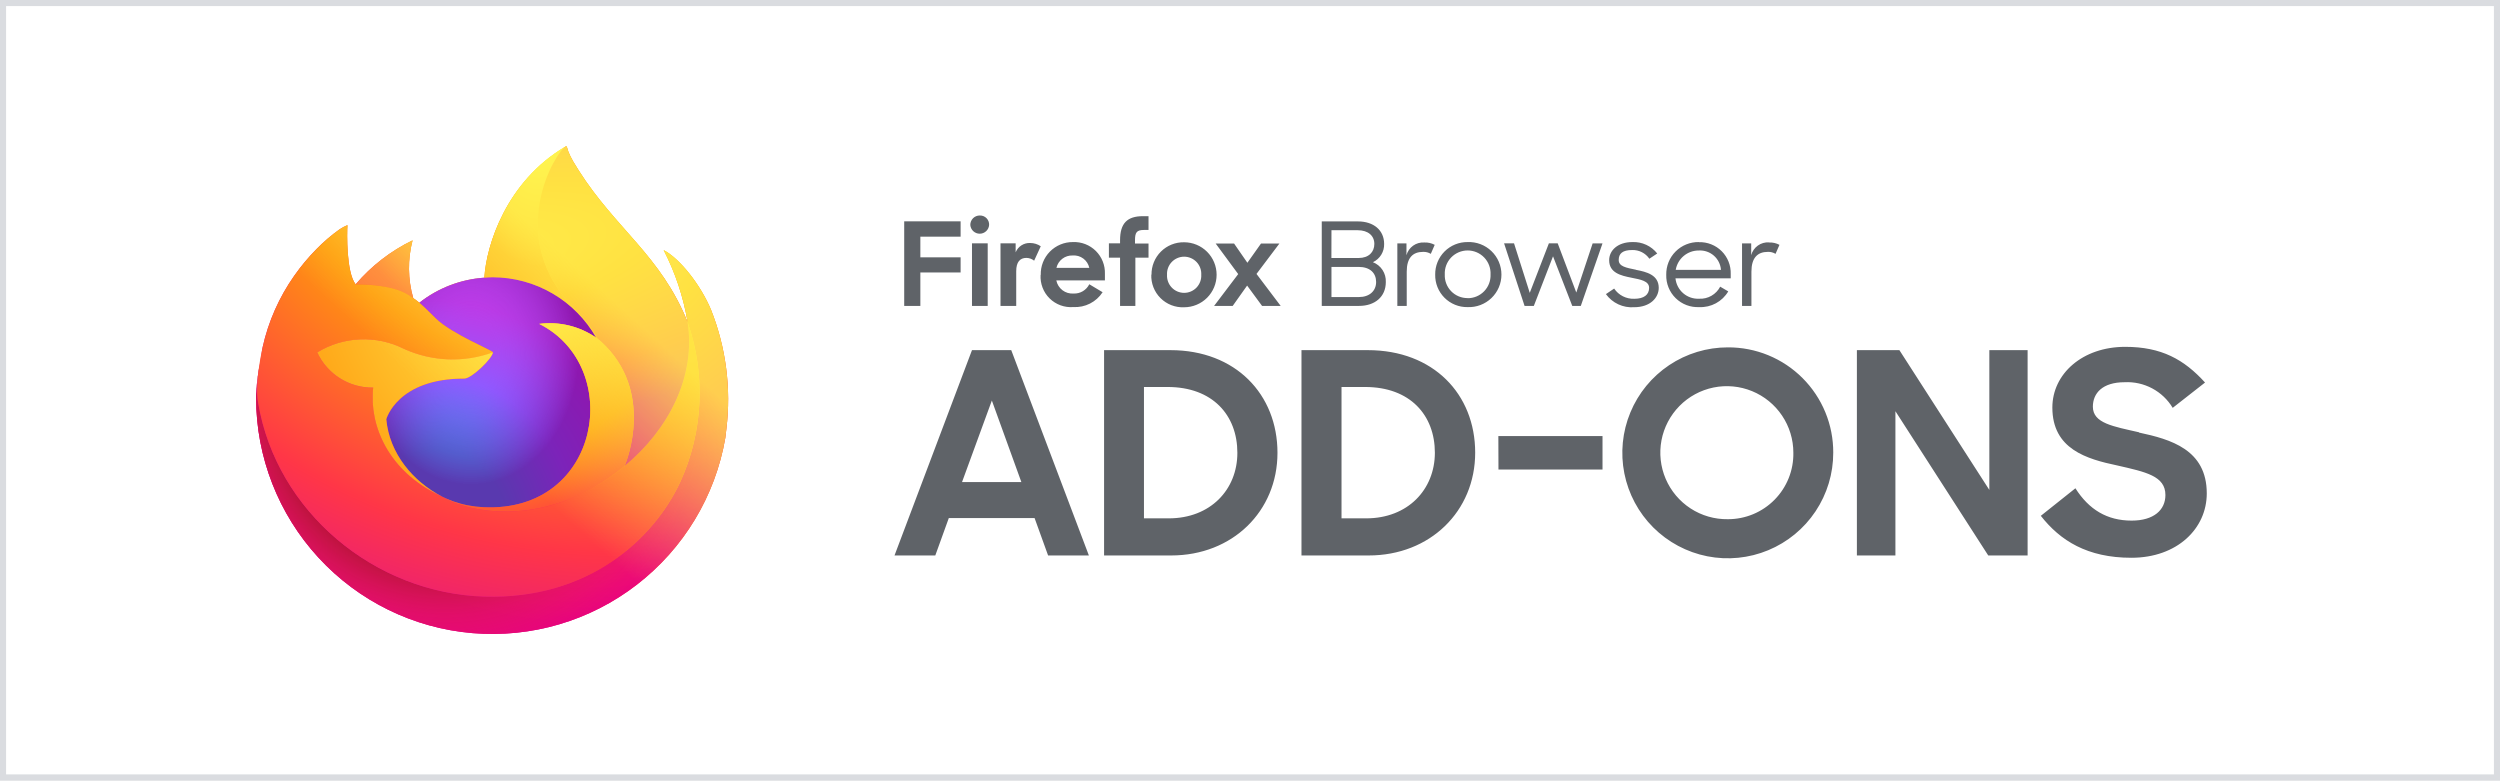
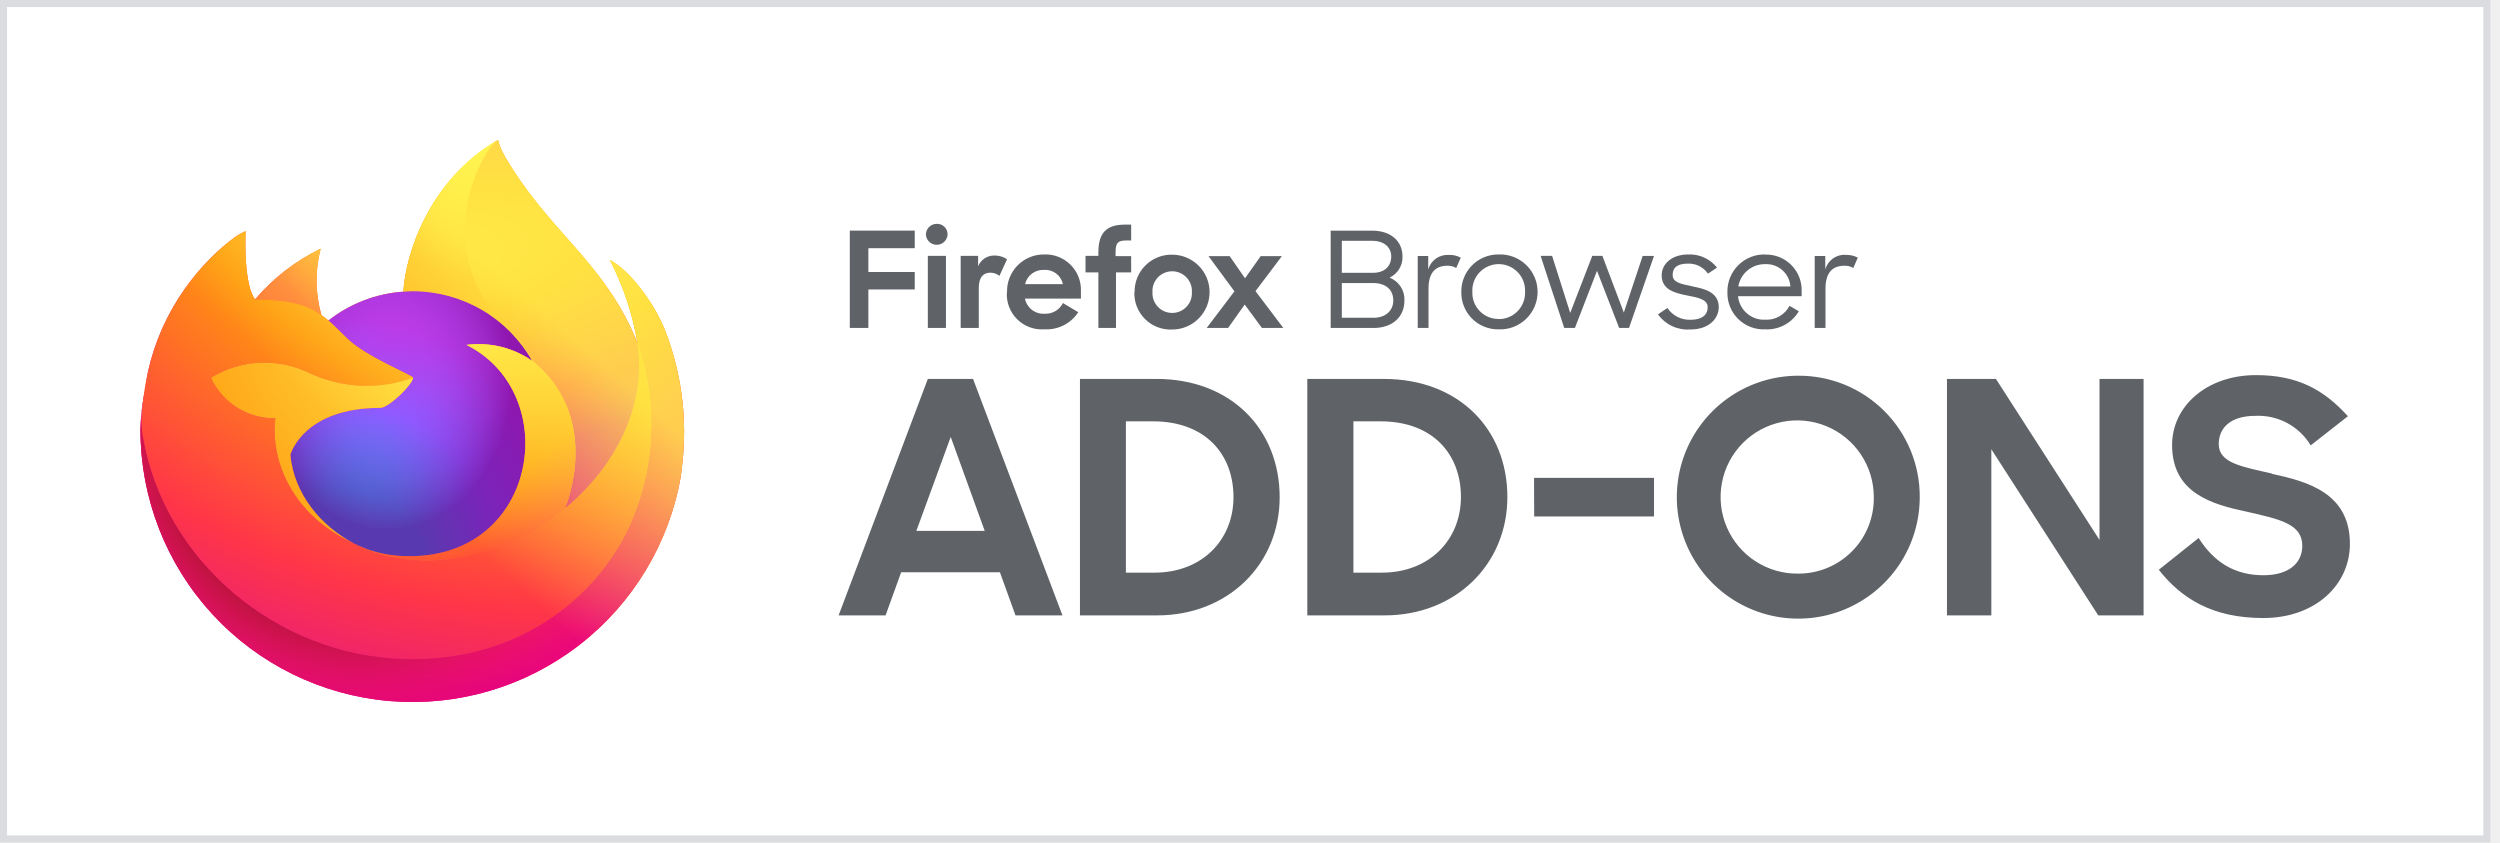
- <svg xmlns="http://www.w3.org/2000/svg" width="205" height="64" viewBox="0 0 205 64" fill="none">
-   <rect x="0.25" y="0.25" width="204.5" height="63.5" fill="white" />
-   <path d="M58.308 25.416C57.466 23.39 55.758 21.202 54.42 20.511C55.374 22.358 56.036 24.342 56.383 26.392L56.386 26.425C54.196 20.962 50.48 18.76 47.446 13.964C47.289 13.72 47.137 13.472 46.989 13.222C46.913 13.091 46.842 12.958 46.776 12.822C46.65 12.578 46.553 12.321 46.486 12.055C46.487 12.042 46.482 12.03 46.474 12.021C46.466 12.012 46.455 12.006 46.443 12.005C46.431 12.001 46.418 12.001 46.406 12.005C46.404 12.005 46.4 12.009 46.397 12.01C46.394 12.011 46.387 12.015 46.383 12.018L46.39 12.005C41.523 14.854 39.871 20.131 39.719 22.77C37.775 22.903 35.917 23.619 34.386 24.825C34.226 24.69 34.059 24.563 33.886 24.446C33.444 22.901 33.426 21.265 33.831 19.709C32.044 20.576 30.456 21.803 29.167 23.314H29.158C28.39 22.341 28.444 19.131 28.488 18.46C28.261 18.552 28.044 18.667 27.841 18.804C27.163 19.288 26.529 19.831 25.947 20.427C25.284 21.099 24.678 21.826 24.136 22.6V22.603V22.599C22.89 24.366 22.006 26.361 21.535 28.471L21.509 28.599C21.438 29.001 21.375 29.404 21.319 29.809C21.319 29.823 21.316 29.837 21.314 29.852C21.145 30.733 21.04 31.626 21 32.523V32.623C21.004 37.475 22.828 42.149 26.112 45.721C29.396 49.294 33.9 51.504 38.735 51.916C43.57 52.327 48.383 50.911 52.223 47.945C56.064 44.98 58.652 40.681 59.477 35.9C59.51 35.65 59.536 35.403 59.565 35.15C59.964 31.851 59.532 28.505 58.308 25.416ZM35.973 40.584C36.063 40.628 36.148 40.675 36.242 40.717L36.255 40.725C36.161 40.68 36.067 40.633 35.973 40.584ZM56.388 26.43V26.411L56.392 26.431L56.388 26.43Z" fill="url(#paint0_linear_236_2597)" />
-   <path d="M58.308 25.416C57.466 23.39 55.758 21.202 54.42 20.511C55.374 22.358 56.036 24.342 56.383 26.392V26.411L56.386 26.431C57.88 30.706 57.664 35.392 55.783 39.511C53.562 44.276 48.187 49.16 39.772 48.923C30.679 48.666 22.672 41.919 21.174 33.081C20.902 31.688 21.174 30.982 21.311 29.849C21.125 30.729 21.02 31.624 21 32.523V32.623C21.004 37.475 22.828 42.149 26.112 45.721C29.396 49.294 33.9 51.504 38.735 51.916C43.57 52.327 48.383 50.911 52.223 47.945C56.064 44.98 58.652 40.682 59.477 35.9C59.51 35.65 59.536 35.403 59.565 35.15C59.964 31.851 59.532 28.505 58.308 25.416Z" fill="url(#paint1_radial_236_2597)" />
-   <path d="M58.308 25.416C57.466 23.39 55.758 21.202 54.42 20.511C55.374 22.358 56.036 24.342 56.383 26.392V26.411L56.386 26.431C57.88 30.706 57.664 35.392 55.783 39.511C53.562 44.276 48.187 49.16 39.772 48.923C30.679 48.666 22.672 41.919 21.174 33.081C20.902 31.688 21.174 30.982 21.311 29.849C21.125 30.729 21.02 31.624 21 32.523V32.623C21.004 37.475 22.828 42.149 26.112 45.721C29.396 49.294 33.9 51.504 38.735 51.916C43.57 52.327 48.383 50.911 52.223 47.945C56.064 44.98 58.652 40.682 59.477 35.9C59.51 35.65 59.536 35.403 59.565 35.15C59.964 31.851 59.532 28.505 58.308 25.416Z" fill="url(#paint2_radial_236_2597)" />
-   <path d="M48.891 27.694C48.933 27.723 48.972 27.753 49.011 27.782C48.525 26.919 47.919 26.129 47.212 25.434C41.188 19.41 45.633 12.373 46.383 12.015L46.39 12.005C41.523 14.854 39.871 20.131 39.719 22.77C39.945 22.754 40.169 22.735 40.4 22.735C42.127 22.738 43.822 23.199 45.314 24.07C46.805 24.941 48.039 26.191 48.891 27.694Z" fill="url(#paint3_radial_236_2597)" />
-   <path d="M40.412 28.896C40.38 29.378 38.677 31.041 38.082 31.041C32.571 31.041 31.677 34.374 31.677 34.374C31.921 37.181 33.877 39.493 36.241 40.717C36.349 40.771 36.458 40.823 36.568 40.873C36.758 40.956 36.948 41.034 37.137 41.105C37.949 41.393 38.799 41.557 39.659 41.592C49.317 42.045 51.188 30.042 44.218 26.559C45.863 26.345 47.528 26.749 48.891 27.694C48.039 26.191 46.805 24.941 45.314 24.07C43.822 23.199 42.127 22.738 40.4 22.735C40.17 22.735 39.945 22.754 39.719 22.77C37.775 22.903 35.917 23.619 34.386 24.825C34.681 25.075 35.015 25.409 35.717 26.102C37.032 27.397 40.405 28.739 40.412 28.896Z" fill="url(#paint4_radial_236_2597)" />
-   <path d="M40.412 28.896C40.38 29.378 38.677 31.041 38.082 31.041C32.571 31.041 31.677 34.374 31.677 34.374C31.921 37.181 33.877 39.493 36.241 40.717C36.349 40.771 36.458 40.823 36.568 40.873C36.758 40.956 36.948 41.034 37.137 41.105C37.949 41.393 38.799 41.557 39.659 41.592C49.317 42.045 51.188 30.042 44.218 26.559C45.863 26.345 47.528 26.749 48.891 27.694C48.039 26.191 46.805 24.941 45.314 24.07C43.822 23.199 42.127 22.738 40.4 22.735C40.17 22.735 39.945 22.754 39.719 22.77C37.775 22.903 35.917 23.619 34.386 24.825C34.681 25.075 35.015 25.409 35.717 26.102C37.032 27.397 40.405 28.739 40.412 28.896Z" fill="url(#paint5_radial_236_2597)" />
-   <path d="M33.483 24.18C33.617 24.266 33.751 24.355 33.883 24.446C33.441 22.9 33.422 21.265 33.828 19.709C32.04 20.575 30.452 21.803 29.163 23.314C29.258 23.312 32.069 23.261 33.483 24.18Z" fill="url(#paint6_radial_236_2597)" />
-   <path d="M21.177 33.081C22.672 41.919 30.681 48.666 39.774 48.923C48.189 49.161 53.565 44.276 55.786 39.511C57.666 35.392 57.883 30.706 56.389 26.431V26.413C56.389 26.398 56.386 26.39 56.389 26.395L56.392 26.427C57.08 30.916 54.797 35.264 51.228 38.205L51.217 38.23C44.263 43.893 37.608 41.647 36.261 40.73C36.167 40.684 36.073 40.638 35.979 40.589C31.924 38.651 30.25 34.957 30.608 31.789C29.646 31.803 28.7 31.538 27.885 31.026C27.071 30.513 26.422 29.775 26.018 28.901C27.082 28.25 28.296 27.881 29.543 27.831C30.79 27.781 32.029 28.051 33.142 28.616C35.437 29.657 38.049 29.76 40.419 28.901C40.411 28.744 37.038 27.401 35.724 26.107C35.021 25.414 34.688 25.081 34.392 24.83C34.232 24.695 34.065 24.568 33.892 24.451C33.759 24.361 33.626 24.273 33.492 24.186C32.078 23.267 29.267 23.317 29.174 23.32H29.166C28.398 22.346 28.451 19.136 28.495 18.465C28.268 18.557 28.051 18.672 27.849 18.809C27.171 19.293 26.537 19.836 25.954 20.431C25.289 21.102 24.68 21.828 24.136 22.6V22.603V22.599C22.89 24.366 22.006 26.361 21.535 28.471C21.526 28.511 20.837 31.52 21.177 33.081Z" fill="url(#paint7_radial_236_2597)" />
-   <path d="M47.212 25.434C47.92 26.129 48.526 26.921 49.012 27.785C49.113 27.859 49.21 27.939 49.303 28.023C53.696 32.072 51.394 37.797 51.223 38.205C54.792 35.264 57.073 30.916 56.387 26.427C54.195 20.962 50.48 18.76 47.445 13.964C47.289 13.72 47.136 13.472 46.989 13.222C46.913 13.091 46.842 12.958 46.775 12.822C46.65 12.578 46.553 12.321 46.486 12.055C46.486 12.042 46.482 12.03 46.474 12.021C46.466 12.012 46.455 12.006 46.442 12.005C46.431 12.001 46.418 12.001 46.406 12.005C46.403 12.005 46.399 12.009 46.396 12.01C46.393 12.011 46.387 12.015 46.382 12.018C45.633 12.373 41.188 19.41 47.212 25.434Z" fill="url(#paint8_radial_236_2597)" />
-   <path d="M49.3 28.02C49.207 27.936 49.11 27.857 49.009 27.782C48.97 27.753 48.931 27.723 48.889 27.694C47.526 26.749 45.861 26.345 44.216 26.559C51.186 30.044 49.316 42.045 39.657 41.592C38.797 41.557 37.947 41.393 37.135 41.105C36.946 41.035 36.756 40.957 36.566 40.873C36.456 40.823 36.347 40.771 36.239 40.717L36.253 40.725C37.6 41.645 44.253 43.891 51.209 38.225L51.22 38.2C51.393 37.795 53.695 32.069 49.3 28.02Z" fill="url(#paint9_radial_236_2597)" />
-   <path d="M31.677 34.374C31.677 34.374 32.572 31.041 38.082 31.041C38.678 31.041 40.382 29.378 40.413 28.896C38.043 29.755 35.431 29.652 33.136 28.61C32.023 28.046 30.784 27.776 29.537 27.826C28.29 27.876 27.076 28.244 26.012 28.896C26.416 29.77 27.065 30.508 27.879 31.02C28.694 31.533 29.64 31.798 30.602 31.784C30.244 34.953 31.919 38.647 35.973 40.584C36.063 40.627 36.148 40.675 36.242 40.716C33.875 39.493 31.921 37.181 31.677 34.374Z" fill="url(#paint10_radial_236_2597)" />
-   <path d="M58.308 25.416C57.466 23.39 55.758 21.202 54.42 20.511C55.374 22.358 56.036 24.342 56.383 26.392L56.386 26.425C54.196 20.962 50.48 18.76 47.446 13.964C47.289 13.72 47.137 13.472 46.989 13.222C46.913 13.091 46.842 12.958 46.776 12.822C46.65 12.578 46.553 12.321 46.486 12.055C46.487 12.042 46.482 12.03 46.474 12.021C46.466 12.012 46.455 12.006 46.443 12.005C46.431 12.001 46.418 12.001 46.406 12.005C46.404 12.005 46.4 12.009 46.397 12.01C46.394 12.011 46.387 12.015 46.383 12.018L46.39 12.005C41.523 14.854 39.871 20.131 39.719 22.77C39.945 22.754 40.169 22.735 40.4 22.735C42.127 22.738 43.822 23.199 45.314 24.07C46.805 24.941 48.039 26.191 48.891 27.694C47.528 26.749 45.863 26.345 44.218 26.559C51.188 30.044 49.319 42.045 39.659 41.592C38.799 41.557 37.949 41.393 37.138 41.105C36.948 41.035 36.758 40.957 36.569 40.873C36.458 40.823 36.349 40.771 36.242 40.717L36.255 40.725C36.161 40.68 36.067 40.633 35.973 40.584C36.063 40.628 36.148 40.675 36.242 40.717C33.875 39.493 31.921 37.181 31.677 34.374C31.677 34.374 32.572 31.041 38.082 31.041C38.678 31.041 40.382 29.378 40.413 28.896C40.405 28.739 37.032 27.396 35.718 26.102C35.015 25.409 34.681 25.076 34.386 24.825C34.226 24.69 34.059 24.563 33.886 24.446C33.444 22.901 33.426 21.265 33.831 19.709C32.044 20.576 30.456 21.803 29.167 23.314H29.158C28.39 22.341 28.444 19.131 28.488 18.46C28.261 18.552 28.044 18.667 27.841 18.804C27.163 19.288 26.529 19.831 25.947 20.427C25.284 21.099 24.678 21.826 24.136 22.6V22.603V22.599C22.89 24.366 22.006 26.361 21.535 28.471L21.509 28.599C21.473 28.77 21.309 29.636 21.286 29.822C21.286 29.807 21.286 29.835 21.286 29.822C21.137 30.715 21.041 31.618 21 32.523V32.623C21.004 37.475 22.828 42.149 26.112 45.721C29.396 49.294 33.9 51.504 38.735 51.916C43.57 52.327 48.383 50.911 52.223 47.945C56.064 44.98 58.652 40.681 59.477 35.9C59.51 35.65 59.536 35.403 59.565 35.15C59.964 31.851 59.532 28.505 58.308 25.416ZM56.386 26.411L56.389 26.431L56.386 26.411Z" fill="url(#paint11_linear_236_2597)" />
-   <path d="M74.145 18.151H78.77V19.406H75.469V21.1H78.77V22.342H75.469V25.084H74.145V18.151ZM80.343 17.67C80.445 17.667 80.547 17.685 80.642 17.723C80.738 17.761 80.824 17.819 80.896 17.892C80.967 17.965 81.023 18.052 81.06 18.148C81.097 18.243 81.113 18.346 81.108 18.448C81.094 18.642 81.006 18.825 80.863 18.957C80.72 19.09 80.532 19.164 80.337 19.164C80.141 19.164 79.954 19.09 79.81 18.957C79.667 18.825 79.58 18.642 79.565 18.448C79.564 18.345 79.583 18.244 79.622 18.149C79.661 18.054 79.718 17.968 79.79 17.895C79.863 17.823 79.949 17.765 80.044 17.727C80.139 17.688 80.241 17.669 80.343 17.67ZM79.703 19.952H80.992V25.084H79.703V19.952ZM84.8 21.375C84.619 21.231 84.395 21.151 84.164 21.147C83.635 21.147 83.33 21.491 83.33 22.239V25.084H82.041V19.952H83.283V20.692C83.379 20.455 83.545 20.254 83.76 20.117C83.975 19.98 84.228 19.913 84.482 19.926C84.789 19.928 85.088 20.02 85.342 20.193L84.8 21.375ZM85.342 22.54C85.332 22.188 85.393 21.839 85.521 21.512C85.65 21.184 85.842 20.886 86.088 20.635C86.334 20.384 86.628 20.185 86.953 20.05C87.277 19.915 87.625 19.847 87.977 19.849C88.324 19.835 88.671 19.892 88.995 20.018C89.319 20.144 89.613 20.335 89.86 20.58C90.106 20.825 90.299 21.118 90.427 21.441C90.555 21.765 90.615 22.111 90.603 22.458V22.995H86.618C86.683 23.316 86.862 23.602 87.122 23.8C87.383 23.998 87.706 24.094 88.033 24.07C88.298 24.082 88.561 24.016 88.79 23.881C89.019 23.746 89.204 23.547 89.322 23.309L90.414 23.962C90.156 24.358 89.799 24.679 89.378 24.893C88.957 25.107 88.487 25.205 88.015 25.179C87.659 25.207 87.302 25.159 86.966 25.037C86.63 24.915 86.325 24.722 86.07 24.472C85.815 24.222 85.617 23.92 85.49 23.587C85.362 23.253 85.307 22.896 85.329 22.54H85.342ZM86.631 21.964H89.322C89.256 21.658 89.082 21.387 88.831 21.201C88.581 21.014 88.271 20.925 87.96 20.949C87.654 20.937 87.354 21.032 87.111 21.217C86.868 21.402 86.697 21.666 86.627 21.964H86.631ZM90.93 19.952H91.845V19.699C91.845 18.306 92.434 17.726 93.723 17.726H94.179V18.856H93.809C93.203 18.856 93.07 19.062 93.07 19.716V19.969H94.179V21.13H93.1V25.084H91.845V21.13H90.93V19.952ZM94.424 22.531C94.418 22.179 94.483 21.829 94.616 21.503C94.748 21.176 94.945 20.879 95.195 20.631C95.444 20.382 95.741 20.186 96.068 20.055C96.395 19.923 96.745 19.859 97.097 19.866C97.447 19.866 97.794 19.935 98.117 20.069C98.441 20.203 98.734 20.399 98.982 20.647C99.229 20.894 99.425 21.188 99.559 21.511C99.693 21.835 99.762 22.181 99.762 22.531C99.762 22.881 99.693 23.228 99.559 23.551C99.425 23.874 99.229 24.168 98.982 24.416C98.734 24.663 98.441 24.859 98.117 24.993C97.794 25.127 97.447 25.196 97.097 25.196C96.74 25.212 96.383 25.153 96.049 25.023C95.716 24.894 95.413 24.696 95.16 24.443C94.906 24.19 94.709 23.887 94.579 23.553C94.45 23.22 94.391 22.863 94.407 22.505L94.424 22.531ZM98.503 22.531C98.513 22.34 98.485 22.149 98.419 21.97C98.353 21.79 98.252 21.626 98.121 21.488C97.989 21.349 97.831 21.238 97.655 21.163C97.48 21.087 97.291 21.048 97.1 21.048C96.909 21.048 96.719 21.087 96.544 21.163C96.368 21.238 96.21 21.349 96.079 21.488C95.947 21.626 95.846 21.79 95.78 21.97C95.714 22.149 95.686 22.34 95.696 22.531C95.686 22.722 95.714 22.913 95.78 23.092C95.846 23.272 95.947 23.436 96.079 23.575C96.21 23.714 96.368 23.824 96.544 23.9C96.719 23.975 96.909 24.014 97.1 24.014C97.291 24.014 97.48 23.975 97.655 23.9C97.831 23.824 97.989 23.714 98.121 23.575C98.252 23.436 98.353 23.272 98.419 23.092C98.485 22.913 98.513 22.722 98.503 22.531ZM101.533 22.475L99.685 19.969H101.194L102.285 21.547L103.403 19.969H104.912L103.033 22.462L105.015 25.084H103.489L102.264 23.417L101.082 25.084H99.556L101.533 22.475ZM112.58 21.5C112.862 21.366 113.1 21.154 113.264 20.887C113.427 20.62 113.509 20.312 113.499 20C113.499 18.878 112.64 18.156 111.35 18.156H108.384V25.084H111.445C112.734 25.084 113.637 24.341 113.637 23.129C113.653 22.781 113.559 22.436 113.37 22.144C113.18 21.852 112.904 21.627 112.58 21.5ZM109.18 18.878H111.329C112.188 18.878 112.696 19.333 112.696 20C112.696 20.666 112.24 21.156 111.406 21.156H109.175L109.18 18.878ZM111.436 24.358H109.18V21.886H111.402C112.347 21.886 112.842 22.389 112.842 23.124C112.842 23.859 112.292 24.358 111.436 24.358ZM115.33 20.919V19.961H114.582V25.084H115.352V22.277C115.352 21.147 115.842 20.653 116.697 20.653C116.918 20.645 117.136 20.701 117.325 20.816L117.647 20.077C117.383 19.936 117.086 19.869 116.787 19.884C116.461 19.863 116.138 19.956 115.873 20.146C115.607 20.337 115.416 20.613 115.33 20.928V20.919ZM120.342 19.849C119.992 19.846 119.644 19.912 119.319 20.045C118.995 20.178 118.7 20.374 118.453 20.622C118.206 20.871 118.01 21.166 117.878 21.491C117.747 21.816 117.681 22.163 117.686 22.514C117.678 22.865 117.742 23.215 117.872 23.541C118.003 23.868 118.198 24.164 118.446 24.414C118.694 24.663 118.99 24.859 119.316 24.992C119.641 25.124 119.99 25.189 120.342 25.183C120.701 25.198 121.06 25.139 121.396 25.012C121.732 24.884 122.039 24.69 122.298 24.441C122.558 24.192 122.764 23.893 122.905 23.562C123.046 23.232 123.118 22.876 123.118 22.516C123.118 22.157 123.046 21.801 122.905 21.47C122.764 21.139 122.558 20.84 122.298 20.591C122.039 20.342 121.732 20.148 121.396 20.02C121.06 19.893 120.701 19.835 120.342 19.849ZM120.342 24.444C120.09 24.446 119.84 24.396 119.608 24.299C119.376 24.201 119.166 24.058 118.991 23.876C118.816 23.695 118.68 23.48 118.591 23.244C118.501 23.008 118.461 22.757 118.472 22.505C118.46 22.251 118.5 21.998 118.588 21.759C118.677 21.521 118.814 21.303 118.989 21.119C119.164 20.936 119.375 20.789 119.609 20.689C119.843 20.589 120.094 20.537 120.348 20.537C120.603 20.537 120.854 20.589 121.088 20.689C121.322 20.789 121.533 20.936 121.708 21.119C121.883 21.303 122.02 21.521 122.108 21.759C122.197 21.998 122.237 22.251 122.225 22.505C122.235 22.758 122.194 23.011 122.104 23.248C122.014 23.484 121.877 23.7 121.701 23.882C121.525 24.064 121.313 24.209 121.08 24.307C120.846 24.405 120.595 24.454 120.342 24.452V24.444ZM129.256 23.988L127.731 19.952H127.009L125.44 24.014L124.15 19.952H123.334L125.014 25.084H125.775L127.348 21.018L128.925 25.084H129.626L131.406 19.956H130.597L129.256 23.988ZM134.148 22.119C133.348 21.955 132.734 21.852 132.734 21.319C132.734 20.786 133.056 20.502 133.843 20.502C134.118 20.495 134.39 20.556 134.636 20.681C134.881 20.806 135.092 20.989 135.248 21.216L135.893 20.786C135.652 20.481 135.342 20.237 134.989 20.074C134.635 19.911 134.249 19.834 133.86 19.849C132.648 19.849 131.951 20.541 131.951 21.336C131.951 22.363 132.893 22.6 133.774 22.772C134.526 22.922 135.227 23.038 135.227 23.606C135.227 24.173 134.797 24.5 134.015 24.5C133.69 24.513 133.368 24.443 133.078 24.296C132.788 24.15 132.541 23.931 132.36 23.662L131.685 24.117C131.946 24.478 132.295 24.767 132.699 24.954C133.103 25.143 133.549 25.224 133.993 25.192C135.334 25.192 136.017 24.405 136.017 23.597C136.009 22.544 135.029 22.295 134.148 22.127V22.119ZM139.306 19.849C138.952 19.843 138.6 19.909 138.273 20.042C137.945 20.175 137.647 20.373 137.398 20.624C137.148 20.874 136.951 21.173 136.82 21.502C136.688 21.83 136.625 22.182 136.632 22.535C136.622 22.891 136.686 23.244 136.819 23.573C136.952 23.903 137.152 24.201 137.406 24.45C137.659 24.698 137.962 24.892 138.294 25.018C138.626 25.144 138.981 25.2 139.336 25.183C139.812 25.205 140.286 25.096 140.705 24.869C141.125 24.642 141.475 24.305 141.717 23.894L141.055 23.507C140.893 23.819 140.645 24.078 140.34 24.253C140.036 24.429 139.687 24.513 139.336 24.495C138.858 24.521 138.389 24.361 138.027 24.05C137.664 23.738 137.436 23.299 137.389 22.823H141.919V22.471C141.93 22.125 141.871 21.781 141.743 21.459C141.616 21.137 141.425 20.844 141.18 20.599C140.936 20.355 140.644 20.162 140.322 20.035C140 19.907 139.656 19.847 139.31 19.858L139.306 19.849ZM137.41 22.127C137.486 21.68 137.718 21.276 138.066 20.985C138.413 20.694 138.853 20.537 139.306 20.541C139.755 20.515 140.198 20.667 140.537 20.963C140.876 21.26 141.085 21.678 141.119 22.127H137.41ZM145.061 19.875C144.734 19.854 144.41 19.946 144.144 20.136C143.877 20.327 143.685 20.603 143.599 20.919V19.961H142.847V25.084H143.617V22.277C143.617 21.147 144.111 20.653 144.966 20.653C145.187 20.645 145.405 20.701 145.594 20.816L145.916 20.077C145.655 19.938 145.361 19.871 145.065 19.884L145.061 19.875ZM79.703 28.712L73.35 45.548H76.694L77.803 42.479H84.835L85.944 45.548H89.288L82.922 28.712H79.703ZM78.886 39.531L81.332 32.843L83.752 39.531H78.886ZM95.976 28.712H90.534V45.548H96.036C101.06 45.548 104.753 41.929 104.753 37.132C104.753 32.335 101.323 28.712 95.976 28.712ZM95.838 42.505H93.805V31.733H95.743C99.431 31.733 101.464 34.042 101.464 37.132C101.464 40.154 99.251 42.505 95.838 42.505ZM112.171 28.712H106.721V45.548H112.231C117.26 45.548 120.965 41.929 120.965 37.119C120.965 32.309 117.527 28.712 112.163 28.712H112.171ZM112.034 42.505H110.005V31.733H111.939C115.631 31.733 117.66 34.042 117.66 37.132C117.651 40.154 115.438 42.505 112.025 42.505H112.034ZM122.874 38.503H131.406V35.757H122.865L122.874 38.503ZM141.683 28.484C139.971 28.483 138.298 28.99 136.875 29.94C135.452 30.891 134.343 32.242 133.689 33.823C133.034 35.404 132.863 37.143 133.197 38.821C133.531 40.499 134.356 42.041 135.566 43.25C136.777 44.459 138.319 45.282 139.997 45.615C141.676 45.948 143.415 45.775 144.996 45.118C146.576 44.462 147.926 43.352 148.875 41.928C149.824 40.504 150.329 38.83 150.326 37.119C150.331 35.983 150.111 34.857 149.678 33.807C149.246 32.756 148.609 31.802 147.805 30.999C147.002 30.196 146.047 29.56 144.996 29.128C143.945 28.697 142.819 28.478 141.683 28.484ZM141.683 42.574C140.6 42.59 139.538 42.284 138.63 41.694C137.723 41.105 137.011 40.259 136.585 39.264C136.16 38.269 136.04 37.169 136.241 36.106C136.443 35.043 136.956 34.063 137.715 33.292C138.474 32.521 139.446 31.994 140.506 31.776C141.567 31.559 142.667 31.662 143.669 32.073C144.67 32.483 145.527 33.182 146.13 34.081C146.733 34.979 147.055 36.037 147.055 37.119C147.068 37.832 146.939 38.541 146.675 39.203C146.41 39.865 146.016 40.468 145.516 40.976C145.016 41.484 144.419 41.887 143.76 42.162C143.102 42.436 142.396 42.576 141.683 42.574ZM163.126 40.175L155.75 28.712H152.265V45.548H155.424V33.719L163.036 45.548H166.264V28.712H163.126V40.175ZM175.397 35.447C173.296 34.966 171.615 34.712 171.615 33.35C171.615 32.245 172.397 31.342 174.22 31.342C175.005 31.303 175.787 31.478 176.481 31.848C177.175 32.218 177.756 32.77 178.161 33.444L180.813 31.368C179.094 29.477 177.241 28.441 174.267 28.441C170.76 28.441 168.293 30.655 168.293 33.418C168.293 36.831 171.108 37.639 173.618 38.168C175.948 38.701 177.564 39.028 177.564 40.592C177.564 41.813 176.618 42.69 174.796 42.69C172.788 42.69 171.293 41.791 170.184 40.038L167.347 42.298C168.937 44.327 171.151 45.737 174.774 45.737C178.531 45.737 180.955 43.343 180.955 40.459C180.955 36.853 177.976 36.023 175.397 35.469V35.447Z" fill="#5F6368" />
-   <rect x="0.25" y="0.25" width="204.5" height="63.5" stroke="#DADCE0" stroke-width="0.5" />
+ <svg xmlns="http://www.w3.org/2000/svg" width="178" height="60" viewBox="0 0 178 60" fill="none">
+   <rect x="0.25" y="-0.25" width="176.814" height="59.484" transform="matrix(1 0 0 -1 0 59.4836)" fill="white" />
+   <path d="M47.308 23.413C46.466 21.387 44.758 19.2 43.42 18.509C44.374 20.356 45.036 22.34 45.383 24.39L45.386 24.423C43.196 18.96 39.48 16.758 36.446 11.962C36.289 11.717 36.137 11.47 35.989 11.22C35.913 11.089 35.842 10.956 35.776 10.82C35.65 10.576 35.553 10.319 35.486 10.053C35.487 10.04 35.482 10.028 35.474 10.019C35.466 10.01 35.455 10.004 35.443 10.002C35.431 9.999 35.418 9.999 35.406 10.002C35.404 10.002 35.4 10.007 35.397 10.008C35.394 10.009 35.387 10.014 35.383 10.015L35.39 10.002C30.523 12.852 28.871 18.128 28.719 20.767C26.775 20.901 24.917 21.617 23.386 22.823C23.226 22.688 23.059 22.561 22.886 22.444C22.444 20.898 22.426 19.263 22.831 17.707C21.044 18.573 19.456 19.801 18.167 21.312H18.158C17.39 20.339 17.444 17.129 17.488 16.459C17.261 16.55 17.044 16.665 16.841 16.802C16.163 17.286 15.529 17.829 14.947 18.424C14.284 19.097 13.678 19.824 13.136 20.598V20.601V20.598C11.89 22.364 11.006 24.359 10.536 26.469L10.509 26.597C10.438 26.999 10.374 27.402 10.319 27.807C10.319 27.822 10.316 27.835 10.315 27.849C10.145 28.731 10.04 29.624 10 30.521V30.621C10.004 35.473 11.829 40.147 15.112 43.719C18.396 47.291 22.9 49.502 27.735 49.914C32.57 50.325 37.383 48.908 41.223 45.943C45.064 42.978 47.652 38.679 48.477 33.898C48.51 33.648 48.536 33.401 48.565 33.148C48.964 29.849 48.532 26.503 47.308 23.413V23.413ZM24.973 38.583C25.064 38.626 25.148 38.673 25.241 38.715L25.255 38.723C25.161 38.678 25.067 38.631 24.973 38.583V38.583ZM45.388 24.427V24.409L45.392 24.43L45.388 24.427Z" fill="url(#paint0_linear_117_433)" />
+   <path d="M47.308 23.413C46.466 21.387 44.758 19.2 43.42 18.509C44.374 20.356 45.036 22.34 45.383 24.39V24.409L45.386 24.43C46.88 28.704 46.664 33.39 44.783 37.508C42.562 42.274 37.187 47.158 28.771 46.921C19.679 46.663 11.671 39.916 10.175 31.079C9.902 29.686 10.175 28.98 10.312 27.847C10.125 28.727 10.02 29.622 10 30.521V30.621C10.004 35.473 11.829 40.147 15.112 43.719C18.396 47.291 22.9 49.502 27.735 49.914C32.57 50.325 37.383 48.908 41.223 45.943C45.064 42.978 47.652 38.679 48.477 33.898C48.51 33.648 48.536 33.401 48.565 33.148C48.964 29.849 48.532 26.503 47.308 23.413V23.413Z" fill="url(#paint1_radial_117_433)" />
+   <path d="M47.308 23.413C46.466 21.387 44.758 19.2 43.42 18.509C44.374 20.356 45.036 22.34 45.383 24.39V24.409L45.386 24.43C46.88 28.704 46.664 33.39 44.783 37.508C42.562 42.274 37.187 47.158 28.771 46.921C19.679 46.663 11.671 39.916 10.175 31.079C9.902 29.686 10.175 28.98 10.312 27.847C10.125 28.727 10.02 29.622 10 30.521V30.621C10.004 35.473 11.829 40.147 15.112 43.719C18.396 47.291 22.9 49.502 27.735 49.914C32.57 50.325 37.383 48.908 41.223 45.943C45.064 42.978 47.652 38.679 48.477 33.898C48.51 33.648 48.536 33.401 48.565 33.148C48.964 29.849 48.532 26.503 47.308 23.413V23.413Z" fill="url(#paint2_radial_117_433)" />
+   <path d="M37.891 25.692C37.933 25.721 37.972 25.75 38.011 25.78C37.525 24.917 36.919 24.127 36.212 23.433C30.189 17.409 34.633 10.371 35.383 10.014L35.39 10.002C30.523 12.852 28.871 18.128 28.719 20.767C28.945 20.752 29.169 20.733 29.4 20.733C31.127 20.736 32.822 21.197 34.314 22.068C35.805 22.939 37.039 24.189 37.891 25.692V25.692Z" fill="url(#paint3_radial_117_433)" />
+   <path d="M29.412 26.894C29.38 27.376 27.677 29.039 27.082 29.039C21.571 29.039 20.677 32.372 20.677 32.372C20.921 35.179 22.877 37.491 25.241 38.714C25.349 38.769 25.458 38.821 25.568 38.87C25.758 38.954 25.948 39.032 26.137 39.103C26.949 39.391 27.799 39.555 28.659 39.59C38.317 40.043 40.188 28.04 33.218 24.557C34.863 24.343 36.528 24.747 37.891 25.691C37.039 24.189 35.805 22.939 34.314 22.067C32.822 21.197 31.127 20.736 29.4 20.733C29.17 20.733 28.945 20.752 28.719 20.767C26.775 20.901 24.917 21.617 23.386 22.823C23.681 23.073 24.015 23.407 24.717 24.099C26.032 25.395 29.405 26.737 29.412 26.894Z" fill="url(#paint4_radial_117_433)" />
+   <path d="M29.412 26.894C29.38 27.376 27.677 29.039 27.082 29.039C21.571 29.039 20.677 32.372 20.677 32.372C20.921 35.179 22.877 37.491 25.241 38.714C25.349 38.769 25.458 38.821 25.568 38.87C25.758 38.954 25.948 39.032 26.137 39.103C26.949 39.391 27.799 39.555 28.659 39.59C38.317 40.043 40.188 28.04 33.218 24.557C34.863 24.343 36.528 24.747 37.891 25.691C37.039 24.189 35.805 22.939 34.314 22.067C32.822 21.197 31.127 20.736 29.4 20.733C29.17 20.733 28.945 20.752 28.719 20.767C26.775 20.901 24.917 21.617 23.386 22.823C23.681 23.073 24.015 23.407 24.717 24.099C26.032 25.395 29.405 26.737 29.412 26.894Z" fill="url(#paint5_radial_117_433)" />
+   <path d="M22.483 22.178C22.617 22.264 22.751 22.353 22.883 22.444C22.441 20.898 22.422 19.263 22.828 17.707C21.04 18.573 19.452 19.801 18.163 21.312C18.258 21.31 21.069 21.259 22.483 22.178V22.178Z" fill="url(#paint6_radial_117_433)" />
+   <path d="M10.177 31.079C11.672 39.916 19.681 46.663 28.774 46.921C37.189 47.159 42.565 42.274 44.786 37.508C46.666 33.39 46.883 28.704 45.389 24.43V24.411C45.389 24.396 45.386 24.388 45.389 24.392L45.392 24.425C46.08 28.913 43.797 33.262 40.228 36.203L40.217 36.227C33.263 41.891 26.608 39.645 25.261 38.727C25.167 38.682 25.073 38.636 24.979 38.587C20.924 36.649 19.25 32.955 19.608 29.787C18.646 29.801 17.7 29.536 16.885 29.023C16.071 28.511 15.422 27.773 15.018 26.899C16.082 26.247 17.296 25.879 18.543 25.829C19.79 25.779 21.029 26.049 22.142 26.613C24.437 27.655 27.049 27.758 29.419 26.899C29.411 26.742 26.038 25.399 24.724 24.105C24.021 23.412 23.688 23.078 23.392 22.828C23.232 22.693 23.065 22.566 22.892 22.449C22.759 22.359 22.626 22.271 22.492 22.183C21.078 21.265 18.267 21.315 18.174 21.317H18.166C17.398 20.344 17.451 17.134 17.495 16.463C17.268 16.555 17.051 16.67 16.849 16.807C16.171 17.291 15.537 17.834 14.954 18.43C14.289 19.1 13.68 19.826 13.136 20.598V20.601V20.598C11.89 22.364 11.006 24.359 10.536 26.469C10.526 26.509 9.837 29.518 10.177 31.079V31.079Z" fill="url(#paint7_radial_117_433)" />
+   <path d="M36.212 23.433C36.92 24.127 37.526 24.918 38.012 25.782C38.113 25.857 38.21 25.937 38.303 26.02C42.696 30.07 40.394 35.795 40.223 36.203C43.792 33.263 46.073 28.914 45.387 24.425C43.195 18.96 39.48 16.758 36.445 11.962C36.289 11.717 36.136 11.47 35.989 11.22C35.913 11.089 35.842 10.956 35.775 10.82C35.65 10.576 35.553 10.319 35.486 10.053C35.486 10.04 35.482 10.028 35.474 10.019C35.466 10.01 35.455 10.004 35.442 10.002C35.431 9.999 35.418 9.999 35.406 10.002C35.403 10.002 35.399 10.007 35.396 10.008C35.393 10.009 35.387 10.014 35.382 10.015C34.633 10.371 30.188 17.409 36.212 23.433Z" fill="url(#paint8_radial_117_433)" />
+   <path d="M38.3 26.018C38.207 25.934 38.11 25.855 38.009 25.78C37.97 25.75 37.931 25.721 37.889 25.692C36.526 24.747 34.861 24.343 33.216 24.557C40.186 28.042 38.316 40.043 28.657 39.59C27.797 39.555 26.947 39.391 26.135 39.103C25.946 39.032 25.756 38.955 25.566 38.87C25.456 38.821 25.347 38.769 25.239 38.715L25.253 38.723C26.6 39.642 33.253 41.889 40.209 36.223L40.22 36.198C40.393 35.793 42.695 30.067 38.3 26.018V26.018Z" fill="url(#paint9_radial_117_433)" />
+   <path d="M20.677 32.373C20.677 32.373 21.572 29.039 27.082 29.039C27.677 29.039 29.382 27.377 29.413 26.895C27.043 27.753 24.431 27.65 22.137 26.608C21.023 26.044 19.784 25.774 18.537 25.824C17.29 25.874 16.076 26.242 15.012 26.895C15.416 27.768 16.065 28.506 16.879 29.018C17.694 29.531 18.64 29.796 19.602 29.782C19.244 32.95 20.919 36.645 24.973 38.582C25.064 38.626 25.148 38.672 25.241 38.714C22.875 37.492 20.921 35.179 20.677 32.373V32.373Z" fill="url(#paint10_radial_117_433)" />
+   <path d="M47.308 23.413C46.466 21.387 44.758 19.2 43.42 18.509C44.374 20.356 45.036 22.34 45.383 24.39L45.386 24.423C43.196 18.96 39.48 16.758 36.446 11.962C36.289 11.717 36.137 11.47 35.989 11.22C35.913 11.089 35.842 10.956 35.776 10.82C35.65 10.576 35.553 10.319 35.486 10.053C35.487 10.04 35.482 10.028 35.474 10.019C35.466 10.01 35.455 10.004 35.443 10.002C35.431 9.999 35.418 9.999 35.406 10.002C35.404 10.002 35.4 10.007 35.397 10.008C35.394 10.009 35.387 10.014 35.383 10.015L35.39 10.002C30.523 12.852 28.871 18.128 28.719 20.767C28.945 20.752 29.169 20.733 29.4 20.733C31.127 20.736 32.822 21.197 34.314 22.067C35.805 22.939 37.039 24.189 37.891 25.692C36.528 24.747 34.863 24.343 33.218 24.557C40.188 28.042 38.319 40.043 28.659 39.59C27.799 39.555 26.949 39.391 26.137 39.103C25.948 39.032 25.758 38.955 25.569 38.87C25.458 38.821 25.349 38.769 25.241 38.715L25.255 38.723C25.161 38.678 25.067 38.631 24.973 38.583C25.064 38.626 25.148 38.673 25.241 38.715C22.875 37.492 20.921 35.179 20.677 32.373C20.677 32.373 21.572 29.039 27.082 29.039C27.677 29.039 29.382 27.377 29.413 26.895C29.405 26.737 26.032 25.395 24.718 24.099C24.015 23.407 23.681 23.073 23.386 22.823C23.226 22.688 23.059 22.561 22.886 22.444C22.444 20.898 22.426 19.263 22.831 17.707C21.044 18.573 19.456 19.801 18.167 21.312H18.158C17.39 20.339 17.444 17.129 17.488 16.459C17.261 16.55 17.044 16.665 16.841 16.802C16.163 17.286 15.529 17.829 14.947 18.424C14.284 19.097 13.678 19.824 13.136 20.598V20.601V20.598C11.89 22.364 11.006 24.359 10.536 26.469L10.509 26.597C10.473 26.767 10.309 27.634 10.286 27.82C10.286 27.834 10.286 27.805 10.286 27.82C10.136 28.713 10.041 29.616 10 30.521V30.621C10.004 35.473 11.829 40.147 15.112 43.719C18.396 47.291 22.9 49.502 27.735 49.914C32.57 50.325 37.383 48.908 41.223 45.943C45.064 42.978 47.652 38.679 48.477 33.898C48.51 33.648 48.536 33.401 48.565 33.148C48.964 29.849 48.532 26.503 47.308 23.413V23.413ZM45.386 24.409L45.389 24.43L45.386 24.409Z" fill="url(#paint11_linear_117_433)" />
+   <path d="M60.505 16.418H65.129V17.673H61.828V19.367H65.129V20.609H61.828V23.351H60.505V16.418ZM66.702 15.937C66.805 15.934 66.907 15.952 67.002 15.99C67.097 16.028 67.183 16.086 67.255 16.159C67.327 16.232 67.383 16.319 67.419 16.415C67.456 16.51 67.472 16.613 67.468 16.715C67.453 16.91 67.365 17.091 67.222 17.224C67.079 17.357 66.891 17.431 66.696 17.431C66.501 17.431 66.313 17.357 66.17 17.224C66.027 17.091 65.939 16.91 65.924 16.715C65.923 16.612 65.943 16.511 65.981 16.416C66.02 16.321 66.077 16.235 66.15 16.162C66.222 16.09 66.308 16.032 66.403 15.994C66.498 15.955 66.6 15.936 66.702 15.937V15.937ZM66.062 18.219H67.352V23.351H66.062V18.219ZM71.16 19.642C70.978 19.498 70.755 19.418 70.523 19.414C69.995 19.414 69.69 19.758 69.69 20.506V23.351H68.4V18.219H69.642V18.959C69.738 18.722 69.905 18.521 70.12 18.384C70.335 18.247 70.587 18.18 70.842 18.193C71.148 18.195 71.448 18.287 71.701 18.46L71.16 19.642ZM71.701 20.807C71.691 20.455 71.752 20.106 71.881 19.779C72.009 19.451 72.202 19.153 72.448 18.902C72.693 18.651 72.987 18.452 73.312 18.317C73.636 18.182 73.985 18.114 74.336 18.116C74.683 18.102 75.03 18.159 75.354 18.285C75.678 18.411 75.972 18.602 76.219 18.847C76.466 19.092 76.659 19.385 76.787 19.708C76.915 20.032 76.974 20.378 76.962 20.725V21.262H72.978C73.042 21.583 73.221 21.869 73.481 22.067C73.742 22.265 74.066 22.361 74.392 22.337C74.657 22.349 74.921 22.283 75.15 22.148C75.379 22.013 75.563 21.814 75.681 21.576L76.773 22.229C76.516 22.625 76.159 22.946 75.737 23.16C75.316 23.373 74.846 23.472 74.375 23.446C74.019 23.474 73.661 23.426 73.325 23.304C72.99 23.182 72.684 22.989 72.43 22.739C72.175 22.489 71.977 22.187 71.849 21.854C71.721 21.52 71.666 21.163 71.688 20.807H71.701ZM72.991 20.231H75.681C75.616 19.925 75.441 19.654 75.191 19.468C74.94 19.281 74.63 19.192 74.319 19.216C74.013 19.204 73.713 19.299 73.47 19.484C73.227 19.669 73.056 19.933 72.986 20.231H72.991ZM77.289 18.219H78.204V17.966C78.204 16.573 78.793 15.993 80.083 15.993H80.538V17.123H80.169C79.563 17.123 79.429 17.329 79.429 17.983V18.236H80.538V19.397H79.459V23.351H78.204V19.397H77.289V18.219ZM80.783 20.798C80.777 20.446 80.843 20.096 80.975 19.769C81.107 19.443 81.304 19.146 81.554 18.898C81.803 18.649 82.1 18.453 82.427 18.322C82.754 18.19 83.105 18.126 83.457 18.133C83.807 18.133 84.153 18.202 84.477 18.336C84.8 18.47 85.094 18.666 85.341 18.914C85.589 19.161 85.785 19.455 85.919 19.778C86.053 20.102 86.122 20.448 86.122 20.798C86.122 21.148 86.053 21.495 85.919 21.818C85.785 22.141 85.589 22.435 85.341 22.683C85.094 22.93 84.8 23.126 84.477 23.26C84.153 23.394 83.807 23.463 83.457 23.463C83.099 23.479 82.742 23.42 82.409 23.291C82.075 23.161 81.772 22.963 81.519 22.71C81.266 22.457 81.068 22.154 80.939 21.82C80.809 21.487 80.75 21.13 80.766 20.772L80.783 20.798ZM84.862 20.798C84.873 20.607 84.844 20.416 84.779 20.237C84.713 20.057 84.611 19.893 84.48 19.754C84.349 19.616 84.19 19.505 84.015 19.43C83.839 19.354 83.65 19.315 83.459 19.315C83.268 19.315 83.079 19.354 82.903 19.43C82.728 19.505 82.569 19.616 82.438 19.754C82.307 19.893 82.205 20.057 82.139 20.237C82.073 20.416 82.045 20.607 82.056 20.798C82.045 20.989 82.073 21.18 82.139 21.359C82.205 21.539 82.307 21.703 82.438 21.842C82.569 21.981 82.728 22.091 82.903 22.167C83.079 22.242 83.268 22.281 83.459 22.281C83.65 22.281 83.839 22.242 84.015 22.167C84.19 22.091 84.349 21.981 84.48 21.842C84.611 21.703 84.713 21.539 84.779 21.359C84.844 21.18 84.873 20.989 84.862 20.798V20.798ZM87.892 20.742L86.044 18.236H87.553L88.645 19.814L89.762 18.236H91.271L89.392 20.729L91.374 23.351H89.848L88.623 21.684L87.441 23.351H85.915L87.892 20.742ZM98.939 19.767C99.222 19.633 99.46 19.421 99.623 19.154C99.786 18.887 99.868 18.579 99.859 18.267C99.859 17.145 98.999 16.423 97.71 16.423H94.744V23.351H97.804C99.094 23.351 99.996 22.608 99.996 21.396C100.012 21.048 99.919 20.703 99.729 20.411C99.539 20.119 99.263 19.894 98.939 19.767V19.767ZM95.539 17.145H97.688C98.548 17.145 99.055 17.6 99.055 18.267C99.055 18.933 98.599 19.423 97.765 19.423H95.535L95.539 17.145ZM97.796 22.625H95.539V20.153H97.761C98.707 20.153 99.201 20.656 99.201 21.391C99.201 22.126 98.651 22.625 97.796 22.625V22.625ZM101.69 19.186V18.228H100.942V23.351H101.711V20.544C101.711 19.414 102.201 18.92 103.056 18.92C103.277 18.912 103.495 18.968 103.684 19.083L104.006 18.344C103.742 18.203 103.445 18.136 103.147 18.15C102.821 18.13 102.498 18.223 102.232 18.413C101.967 18.604 101.775 18.88 101.69 19.195V19.186ZM106.701 18.116C106.351 18.113 106.003 18.179 105.679 18.312C105.354 18.445 105.06 18.641 104.812 18.889C104.565 19.138 104.369 19.433 104.238 19.758C104.106 20.082 104.04 20.43 104.045 20.781C104.037 21.132 104.101 21.482 104.232 21.808C104.362 22.135 104.557 22.431 104.805 22.681C105.053 22.93 105.349 23.126 105.675 23.259C106.001 23.391 106.35 23.456 106.701 23.45C107.061 23.465 107.419 23.406 107.755 23.279C108.091 23.151 108.398 22.957 108.658 22.708C108.917 22.459 109.123 22.16 109.264 21.829C109.405 21.498 109.478 21.143 109.478 20.783C109.478 20.424 109.405 20.068 109.264 19.737C109.123 19.406 108.917 19.107 108.658 18.858C108.398 18.609 108.091 18.415 107.755 18.288C107.419 18.16 107.061 18.102 106.701 18.116V18.116ZM106.701 22.711C106.449 22.713 106.2 22.663 105.967 22.566C105.735 22.468 105.525 22.325 105.35 22.143C105.175 21.962 105.039 21.747 104.95 21.511C104.861 21.275 104.821 21.024 104.832 20.772C104.819 20.518 104.859 20.265 104.948 20.026C105.037 19.788 105.173 19.57 105.348 19.387C105.524 19.203 105.735 19.056 105.968 18.956C106.202 18.856 106.454 18.804 106.708 18.804C106.962 18.804 107.214 18.856 107.447 18.956C107.681 19.056 107.892 19.203 108.067 19.387C108.243 19.57 108.379 19.788 108.468 20.026C108.557 20.265 108.596 20.518 108.584 20.772C108.594 21.025 108.553 21.278 108.463 21.515C108.373 21.751 108.236 21.967 108.06 22.149C107.884 22.331 107.673 22.476 107.439 22.574C107.206 22.672 106.955 22.721 106.701 22.719V22.711ZM115.616 22.255L114.09 18.219H113.368L111.799 22.281L110.51 18.219H109.693L111.373 23.351H112.134L113.707 19.285L115.285 23.351H115.985L117.765 18.224H116.957L115.616 22.255ZM120.507 20.386C119.708 20.222 119.093 20.119 119.093 19.586C119.093 19.053 119.415 18.769 120.202 18.769C120.477 18.762 120.75 18.823 120.995 18.948C121.241 19.073 121.451 19.256 121.607 19.483L122.252 19.053C122.011 18.748 121.701 18.504 121.348 18.341C120.995 18.178 120.608 18.101 120.219 18.116C119.007 18.116 118.311 18.808 118.311 19.603C118.311 20.631 119.252 20.867 120.133 21.039C120.885 21.189 121.586 21.305 121.586 21.873C121.586 22.44 121.156 22.767 120.374 22.767C120.049 22.78 119.727 22.71 119.437 22.563C119.148 22.417 118.9 22.198 118.719 21.928L118.044 22.384C118.305 22.745 118.655 23.033 119.059 23.221C119.463 23.41 119.908 23.491 120.352 23.459C121.693 23.459 122.377 22.672 122.377 21.864C122.368 20.811 121.388 20.562 120.507 20.394V20.386ZM125.665 18.116C125.311 18.11 124.96 18.176 124.632 18.309C124.304 18.442 124.006 18.64 123.757 18.891C123.507 19.141 123.311 19.44 123.179 19.768C123.048 20.097 122.984 20.449 122.991 20.802C122.982 21.158 123.045 21.511 123.178 21.84C123.311 22.17 123.511 22.468 123.765 22.717C124.019 22.965 124.321 23.159 124.653 23.285C124.986 23.411 125.34 23.467 125.695 23.45C126.172 23.472 126.645 23.363 127.065 23.136C127.484 22.909 127.834 22.572 128.076 22.161L127.414 21.774C127.253 22.086 127.004 22.345 126.7 22.52C126.395 22.696 126.046 22.78 125.695 22.762C125.218 22.788 124.749 22.628 124.386 22.317C124.023 22.006 123.795 21.566 123.748 21.09H128.278V20.738C128.29 20.392 128.23 20.047 128.103 19.726C127.976 19.404 127.784 19.111 127.54 18.866C127.295 18.622 127.003 18.429 126.681 18.302C126.36 18.174 126.015 18.114 125.669 18.125L125.665 18.116ZM123.769 20.394C123.845 19.948 124.077 19.542 124.425 19.252C124.772 18.961 125.212 18.804 125.665 18.808C126.115 18.782 126.557 18.934 126.896 19.23C127.235 19.527 127.445 19.945 127.479 20.394H123.769ZM131.42 18.142C131.093 18.12 130.769 18.213 130.503 18.403C130.237 18.594 130.044 18.87 129.959 19.186V18.228H129.207V23.351H129.976V20.544C129.976 19.414 130.47 18.92 131.326 18.92C131.546 18.912 131.765 18.968 131.953 19.083L132.276 18.344C132.014 18.205 131.72 18.138 131.424 18.15L131.42 18.142ZM66.062 26.979L59.709 43.815H63.053L64.162 40.746H71.194L72.303 43.815H75.647L69.281 26.979H66.062ZM65.245 37.797L67.691 31.11L70.111 37.797H65.245ZM82.335 26.979H76.893V43.815H82.395C87.42 43.815 91.112 40.196 91.112 35.399C91.112 30.602 87.682 26.979 82.335 26.979V26.979ZM82.197 40.772H80.164V30H82.103C85.791 30 87.824 32.309 87.824 35.399C87.824 38.421 85.61 40.772 82.197 40.772ZM98.531 26.979H93.08V43.815H98.591C103.62 43.815 107.325 40.196 107.325 35.386C107.325 30.576 103.886 26.979 98.522 26.979H98.531ZM98.393 40.772H96.364V30H98.298C101.991 30 104.019 32.309 104.019 35.399C104.011 38.421 101.797 40.772 98.384 40.772H98.393ZM109.233 36.77H117.765V34.024H109.224L109.233 36.77ZM128.042 26.751C126.331 26.75 124.658 27.257 123.235 28.207C121.812 29.158 120.703 30.509 120.048 32.09C119.393 33.67 119.222 35.41 119.556 37.088C119.89 38.767 120.715 40.308 121.926 41.517C123.136 42.727 124.678 43.55 126.357 43.882C128.035 44.215 129.775 44.042 131.355 43.385C132.935 42.729 134.285 41.619 135.234 40.195C136.183 38.771 136.688 37.097 136.685 35.386C136.691 34.25 136.47 33.124 136.038 32.074C135.605 31.023 134.968 30.069 134.165 29.266C133.361 28.463 132.406 27.827 131.355 27.395C130.304 26.964 129.178 26.745 128.042 26.751V26.751ZM128.042 40.841C126.96 40.857 125.897 40.551 124.99 39.961C124.082 39.372 123.37 38.526 122.945 37.531C122.519 36.536 122.4 35.436 122.601 34.373C122.802 33.31 123.315 32.33 124.074 31.559C124.834 30.788 125.805 30.261 126.866 30.043C127.926 29.826 129.027 29.929 130.028 30.34C131.03 30.75 131.886 31.449 132.489 32.347C133.092 33.246 133.414 34.304 133.415 35.386C133.428 36.099 133.298 36.808 133.034 37.47C132.77 38.132 132.376 38.735 131.875 39.243C131.375 39.751 130.778 40.154 130.12 40.429C129.461 40.703 128.755 40.843 128.042 40.841ZM149.485 38.442L142.11 26.979H138.624V43.815H141.783V31.986L149.395 43.815H152.623V26.979H149.485V38.442ZM161.757 33.714C159.655 33.233 157.974 32.979 157.974 31.617C157.974 30.512 158.757 29.609 160.579 29.609C161.365 29.57 162.146 29.745 162.841 30.115C163.535 30.485 164.115 31.037 164.521 31.711L167.172 29.635C165.453 27.744 163.601 26.708 160.626 26.708C157.119 26.708 154.652 28.922 154.652 31.685C154.652 35.098 157.467 35.906 159.977 36.435C162.307 36.968 163.923 37.295 163.923 38.859C163.923 40.08 162.977 40.957 161.155 40.957C159.148 40.957 157.652 40.058 156.543 38.305L153.706 40.566C155.297 42.594 157.51 44.004 161.134 44.004C164.89 44.004 167.314 41.61 167.314 38.726C167.314 35.12 164.336 34.29 161.757 33.736V33.714Z" fill="#5F6368" />
+   <rect x="0.25" y="-0.25" width="176.814" height="59.484" transform="matrix(1 0 0 -1 0 59.4836)" stroke="#DADCE0" stroke-width="0.5" />
  <defs>
-     <linearGradient id="paint0_linear_236_2597" x1="54.774" y1="18.2" x2="23.666" y2="48.219" gradientUnits="userSpaceOnUse">
+     <linearGradient id="paint0_linear_117_433" x1="43.774" y1="16.197" x2="12.666" y2="46.217" gradientUnits="userSpaceOnUse">
      <stop offset="0.05" stop-color="#FFF44F" />
      <stop offset="0.37" stop-color="#FF980E" />
      <stop offset="0.53" stop-color="#FF3647" />
      <stop offset="0.7" stop-color="#E31587" />
    </linearGradient>
-     <radialGradient id="paint1_radial_236_2597" cx="0" cy="0" r="1" gradientUnits="userSpaceOnUse" gradientTransform="translate(48.0245 16.5147) scale(39.6383 40.2881)">
+     <radialGradient id="paint1_radial_117_433" cx="0" cy="0" r="1" gradientUnits="userSpaceOnUse" gradientTransform="translate(37.0245 14.5127) scale(39.6383 40.2881)">
      <stop offset="0.13" stop-color="#FFBD4F" />
      <stop offset="0.28" stop-color="#FF980E" />
      <stop offset="0.47" stop-color="#FF3750" />
      <stop offset="0.78" stop-color="#EB0878" />
      <stop offset="0.86" stop-color="#E50080" />
    </radialGradient>
-     <radialGradient id="paint2_radial_236_2597" cx="0" cy="0" r="1" gradientUnits="userSpaceOnUse" gradientTransform="translate(36.4805 33.1006) scale(40.6293 40.2881)">
+     <radialGradient id="paint2_radial_117_433" cx="0" cy="0" r="1" gradientUnits="userSpaceOnUse" gradientTransform="translate(25.4805 31.0985) scale(40.6293 40.2881)">
      <stop offset="0.3" stop-color="#960E18" />
      <stop offset="0.35" stop-color="#B11927" stop-opacity="0.74" />
      <stop offset="0.43" stop-color="#DB293D" stop-opacity="0.34" />
      <stop offset="0.5" stop-color="#F5334B" stop-opacity="0.09" />
      <stop offset="0.53" stop-color="#FF3750" stop-opacity="0" />
    </radialGradient>
-     <radialGradient id="paint3_radial_236_2597" cx="0" cy="0" r="1" gradientUnits="userSpaceOnUse" gradientTransform="translate(44.1794 10.1112) scale(13.0095 22.0885)">
+     <radialGradient id="paint3_radial_117_433" cx="0" cy="0" r="1" gradientUnits="userSpaceOnUse" gradientTransform="translate(33.1794 8.1092) scale(13.0095 22.0885)">
      <stop offset="0.13" stop-color="#FFF44F" />
      <stop offset="0.53" stop-color="#FF980E" />
    </radialGradient>
-     <radialGradient id="paint4_radial_236_2597" cx="0" cy="0" r="1" gradientUnits="userSpaceOnUse" gradientTransform="translate(35.5948 43.5122) scale(17.214 18.8695)">
+     <radialGradient id="paint4_radial_117_433" cx="0" cy="0" r="1" gradientUnits="userSpaceOnUse" gradientTransform="translate(24.5948 41.5101) scale(17.214 18.8695)">
      <stop offset="0.35" stop-color="#3A8EE6" />
      <stop offset="0.67" stop-color="#9059FF" />
      <stop offset="1" stop-color="#C139E6" />
    </radialGradient>
-     <radialGradient id="paint5_radial_236_2597" cx="0" cy="0" r="1" gradientUnits="userSpaceOnUse" gradientTransform="translate(38.6004 28.9619) scale(9.14063 11.133)">
+     <radialGradient id="paint5_radial_117_433" cx="0" cy="0" r="1" gradientUnits="userSpaceOnUse" gradientTransform="translate(27.6004 26.9599) scale(9.14063 11.133)">
      <stop offset="0.21" stop-color="#9059FF" stop-opacity="0" />
      <stop offset="0.97" stop-color="#6E008B" stop-opacity="0.6" />
    </radialGradient>
-     <radialGradient id="paint6_radial_236_2597" cx="0" cy="0" r="1" gradientUnits="userSpaceOnUse" gradientTransform="translate(39.0734 14.9729) scale(13.6851 13.7359)">
+     <radialGradient id="paint6_radial_117_433" cx="0" cy="0" r="1" gradientUnits="userSpaceOnUse" gradientTransform="translate(28.0734 12.9709) scale(13.6851 13.7359)">
      <stop offset="0.1" stop-color="#FFE226" />
      <stop offset="0.79" stop-color="#FF7139" />
    </radialGradient>
-     <radialGradient id="paint7_radial_236_2597" cx="0" cy="0" r="1" gradientUnits="userSpaceOnUse" gradientTransform="translate(51.5653 5.97452) scale(65.3192 54.8385)">
+     <radialGradient id="paint7_radial_117_433" cx="0" cy="0" r="1" gradientUnits="userSpaceOnUse" gradientTransform="translate(40.5653 3.97247) scale(65.3192 54.8385)">
      <stop offset="0.11" stop-color="#FFF44F" />
      <stop offset="0.46" stop-color="#FF980E" />
      <stop offset="0.72" stop-color="#FF3647" />
      <stop offset="0.9" stop-color="#E31587" />
    </radialGradient>
-     <radialGradient id="paint8_radial_236_2597" cx="0" cy="0" r="1" gradientUnits="userSpaceOnUse" gradientTransform="translate(27.8636 23.6685) rotate(77.3946) scale(20.7294 89.6842)">
+     <radialGradient id="paint8_radial_117_433" cx="0" cy="0" r="1" gradientUnits="userSpaceOnUse" gradientTransform="translate(16.8636 21.6665) rotate(77.3946) scale(20.7294 89.6842)">
      <stop stop-color="#FFF44F" />
      <stop offset="0.3" stop-color="#FF980E" />
      <stop offset="0.57" stop-color="#FF3647" />
      <stop offset="0.74" stop-color="#E31587" />
    </radialGradient>
-     <radialGradient id="paint9_radial_236_2597" cx="0" cy="0" r="1" gradientUnits="userSpaceOnUse" gradientTransform="translate(39.2137 19.9401) scale(37.5165 36.8147)">
+     <radialGradient id="paint9_radial_117_433" cx="0" cy="0" r="1" gradientUnits="userSpaceOnUse" gradientTransform="translate(28.2137 17.938) scale(37.5165 36.8147)">
      <stop offset="0.14" stop-color="#FFF44F" />
      <stop offset="0.48" stop-color="#FF980E" />
      <stop offset="0.66" stop-color="#FF3647" />
      <stop offset="0.9" stop-color="#E31587" />
    </radialGradient>
-     <radialGradient id="paint10_radial_236_2597" cx="0" cy="0" r="1" gradientUnits="userSpaceOnUse" gradientTransform="translate(48.952 22.0528) scale(45.088 40.3776)">
+     <radialGradient id="paint10_radial_117_433" cx="0" cy="0" r="1" gradientUnits="userSpaceOnUse" gradientTransform="translate(37.952 20.0507) scale(45.088 40.3776)">
      <stop offset="0.09" stop-color="#FFF44F" />
      <stop offset="0.63" stop-color="#FF980E" />
    </radialGradient>
-     <linearGradient id="paint11_linear_236_2597" x1="51.967" y1="17.6" x2="27.093" y2="44.788" gradientUnits="userSpaceOnUse">
+     <linearGradient id="paint11_linear_117_433" x1="40.967" y1="15.598" x2="16.093" y2="42.786" gradientUnits="userSpaceOnUse">
      <stop offset="0.17" stop-color="#FFF44F" stop-opacity="0.8" />
      <stop offset="0.6" stop-color="#FFF44F" stop-opacity="0" />
    </linearGradient>
  </defs>
</svg>
